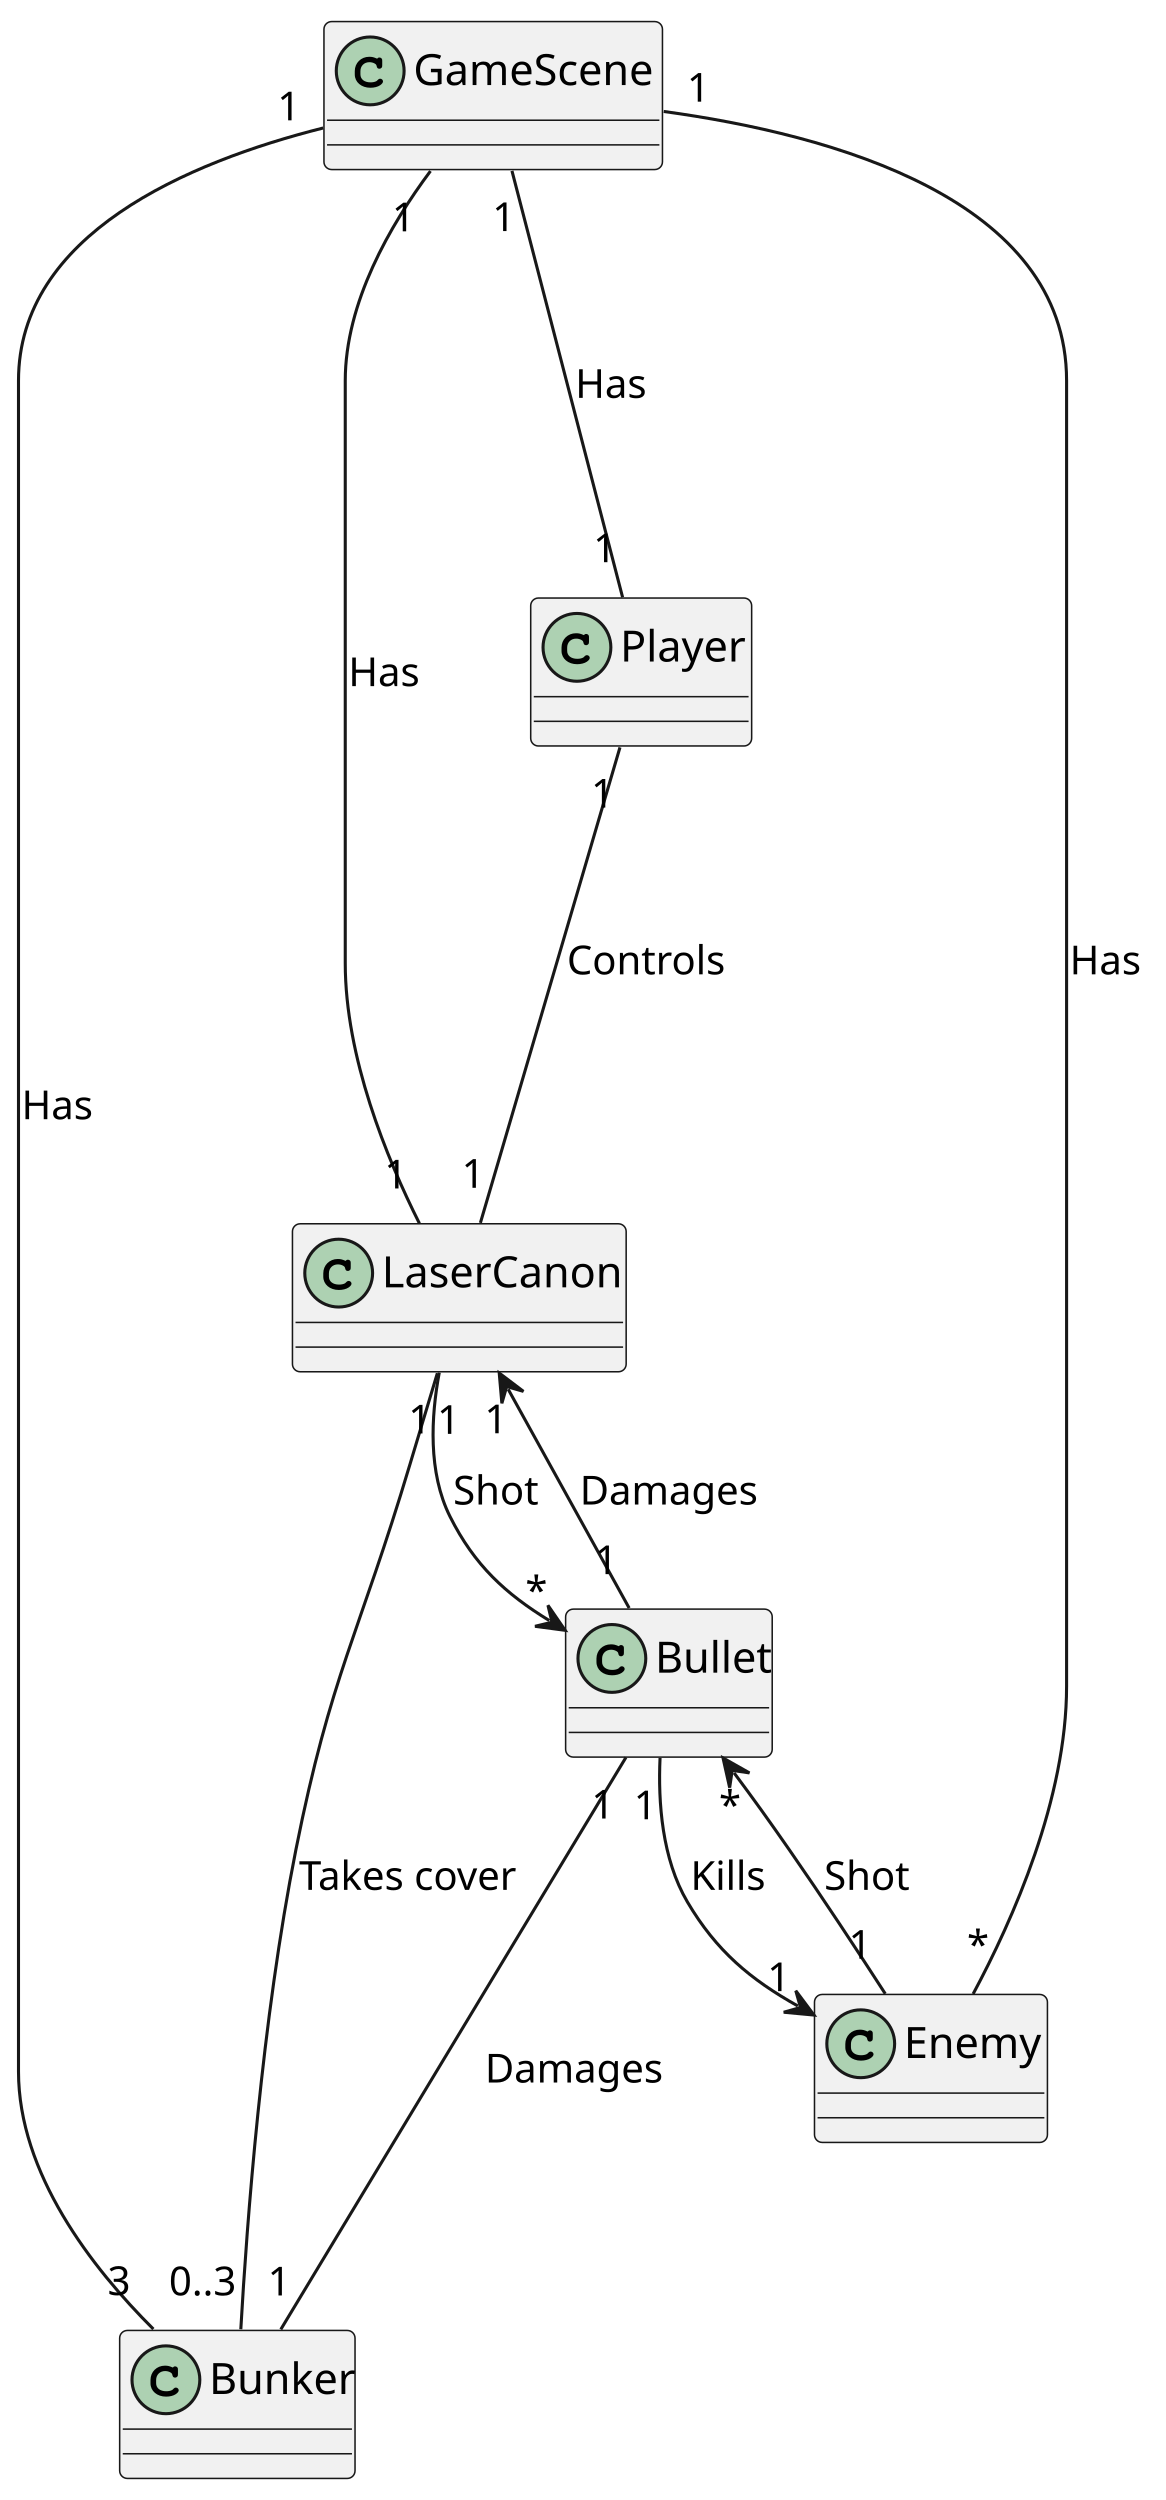
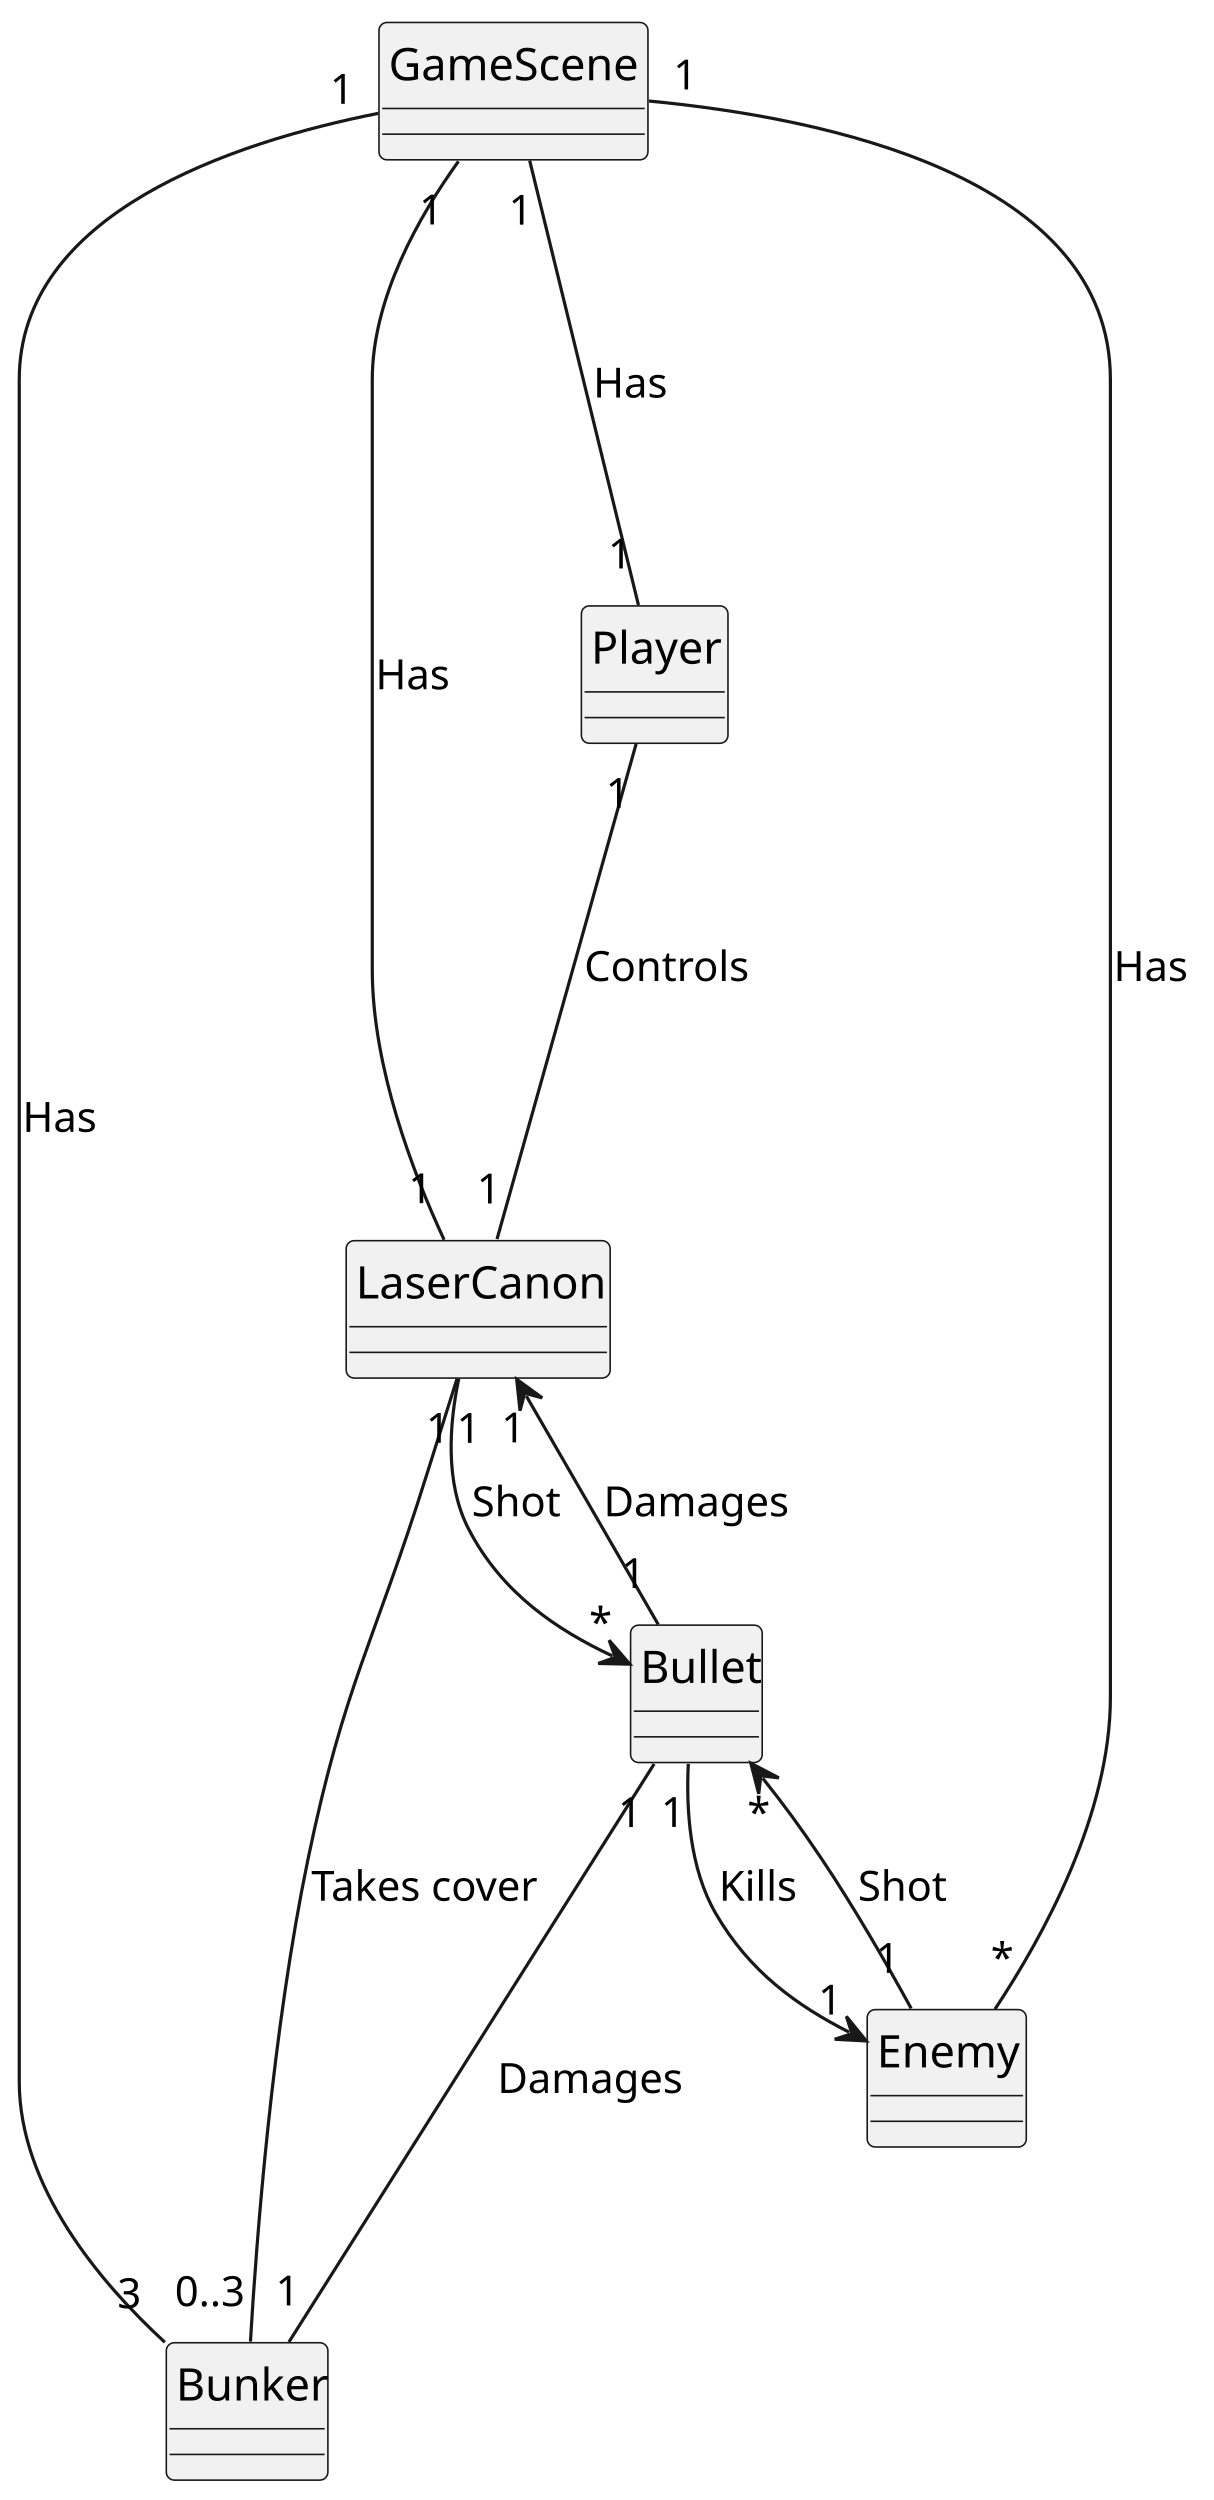
- <svg xmlns="http://www.w3.org/2000/svg" contentStyleType="text/css" data-diagram-type="CLASS" height="811px" preserveAspectRatio="none" style="width:378px;height:811px;background:#FFFFFF;" version="1.1" viewBox="0 0 378 811" width="378px" zoomAndPan="magnify">
+ <svg xmlns="http://www.w3.org/2000/svg" contentStyleType="text/css" data-diagram-type="CLASS" height="779px" preserveAspectRatio="none" style="width:378px;height:779px;background:#FFFFFF;" version="1.1" viewBox="0 0 378 779" width="378px" zoomAndPan="magnify">
  <defs />
  <g>
-     <g class="entity" data-entity="GameScene" data-source-line="1" data-uid="ent0002" id="entity_GameScene">
-       <rect fill="#F1F1F1" height="48" rx="2.5" ry="2.5" style="stroke:#181818;stroke-width:0.5;" width="109.812" x="105.09" y="7" />
-       <ellipse cx="120.09" cy="23" fill="#ADD1B2" rx="11" ry="11" style="stroke:#181818;stroke-width:1;" />
-       <path d="M115.09,24.156 C115.09,26.656 117.231,28.469 120.153,28.469 C121.387,28.469 122.559,28.172 123.309,27.656 C123.918,27.234 124.246,26.812 124.246,26.406 C124.246,25.938 123.824,25.531 123.324,25.531 C123.09,25.531 122.871,25.609 122.668,25.812 C122.231,26.25 122.231,26.25 122.059,26.344 C121.606,26.578 120.965,26.719 120.199,26.719 C118.199,26.719 116.918,25.703 116.918,24.125 L116.918,23.078 C116.918,21.375 118.137,20.172 119.84,20.172 C120.418,20.172 120.996,20.312 121.465,20.562 C121.934,20.828 122.106,21.016 122.168,21.375 C122.293,22.047 122.543,22.297 123.074,22.297 C123.356,22.297 123.637,22.156 123.824,21.938 C123.949,21.766 123.996,21.594 123.996,21.156 L123.996,19.797 C123.996,19.375 123.981,19.234 123.856,19.062 C123.684,18.812 123.403,18.656 123.074,18.656 C122.762,18.656 122.559,18.766 122.34,19.031 C121.168,18.531 120.731,18.422 119.778,18.422 C117.106,18.422 115.09,20.438 115.09,23.062 L115.09,24.156 Z " fill="#000000" />
-       <text fill="#000000" font-family="sans-serif" font-size="14" lengthAdjust="spacing" textLength="77.812" x="134.09" y="27.606">GameScene</text>
-       <line style="stroke:#181818;stroke-width:0.5;" x1="106.09" x2="213.902" y1="39" y2="39" />
-       <line style="stroke:#181818;stroke-width:0.5;" x1="106.09" x2="213.902" y1="47" y2="47" />
+     <g class="entity" data-entity="GameScene" data-source-line="4" data-uid="ent0002" id="entity_GameScene">
+       <rect fill="#F1F1F1" height="42.8" rx="2.5" ry="2.5" style="stroke:#181818;stroke-width:0.5;" width="83.812" x="118.09" y="7" />
+       <text fill="#000000" font-family="sans-serif" font-size="14" lengthAdjust="spacing" textLength="77.812" x="121.09" y="25.006">GameScene</text>
+       <line style="stroke:#181818;stroke-width:0.5;" x1="119.09" x2="200.902" y1="33.8" y2="33.8" />
+       <line style="stroke:#181818;stroke-width:0.5;" x1="119.09" x2="200.902" y1="41.8" y2="41.8" />
    </g>
-     <g class="entity" data-entity="Player" data-source-line="1" data-uid="ent0003" id="entity_Player">
-       <rect fill="#F1F1F1" height="48" rx="2.5" ry="2.5" style="stroke:#181818;stroke-width:0.5;" width="71.676" x="172.16" y="194" />
-       <ellipse cx="187.16" cy="210" fill="#ADD1B2" rx="11" ry="11" style="stroke:#181818;stroke-width:1;" />
-       <path d="M182.16,211.156 C182.16,213.656 184.301,215.469 187.222,215.469 C188.457,215.469 189.629,215.172 190.379,214.656 C190.988,214.234 191.316,213.812 191.316,213.406 C191.316,212.938 190.894,212.531 190.394,212.531 C190.16,212.531 189.941,212.609 189.738,212.812 C189.301,213.25 189.301,213.25 189.129,213.344 C188.676,213.578 188.035,213.719 187.269,213.719 C185.269,213.719 183.988,212.703 183.988,211.125 L183.988,210.078 C183.988,208.375 185.207,207.172 186.91,207.172 C187.488,207.172 188.066,207.312 188.535,207.562 C189.004,207.828 189.176,208.016 189.238,208.375 C189.363,209.047 189.613,209.297 190.144,209.297 C190.426,209.297 190.707,209.156 190.894,208.938 C191.019,208.766 191.066,208.594 191.066,208.156 L191.066,206.797 C191.066,206.375 191.051,206.234 190.926,206.062 C190.754,205.812 190.472,205.656 190.144,205.656 C189.832,205.656 189.629,205.766 189.41,206.031 C188.238,205.531 187.801,205.422 186.847,205.422 C184.176,205.422 182.16,207.438 182.16,210.062 L182.16,211.156 Z " fill="#000000" />
-       <text fill="#000000" font-family="sans-serif" font-size="14" lengthAdjust="spacing" textLength="39.676" x="201.16" y="214.606">Player</text>
-       <line style="stroke:#181818;stroke-width:0.5;" x1="173.16" x2="242.836" y1="226" y2="226" />
-       <line style="stroke:#181818;stroke-width:0.5;" x1="173.16" x2="242.836" y1="234" y2="234" />
+     <g class="entity" data-entity="Player" data-source-line="4" data-uid="ent0003" id="entity_Player">
+       <rect fill="#F1F1F1" height="42.8" rx="2.5" ry="2.5" style="stroke:#181818;stroke-width:0.5;" width="45.676" x="181.16" y="188.8" />
+       <text fill="#000000" font-family="sans-serif" font-size="14" lengthAdjust="spacing" textLength="39.676" x="184.16" y="206.806">Player</text>
+       <line style="stroke:#181818;stroke-width:0.5;" x1="182.16" x2="225.836" y1="215.6" y2="215.6" />
+       <line style="stroke:#181818;stroke-width:0.5;" x1="182.16" x2="225.836" y1="223.6" y2="223.6" />
    </g>
-     <g class="entity" data-entity="LaserCanon" data-source-line="2" data-uid="ent0005" id="entity_LaserCanon">
-       <rect fill="#F1F1F1" height="48" rx="2.5" ry="2.5" style="stroke:#181818;stroke-width:0.5;" width="108.258" x="94.87" y="397" />
-       <ellipse cx="109.87" cy="413" fill="#ADD1B2" rx="11" ry="11" style="stroke:#181818;stroke-width:1;" />
-       <path d="M104.87,414.156 C104.87,416.656 107.011,418.469 109.933,418.469 C111.167,418.469 112.339,418.172 113.089,417.656 C113.698,417.234 114.026,416.812 114.026,416.406 C114.026,415.938 113.604,415.531 113.104,415.531 C112.87,415.531 112.651,415.609 112.448,415.812 C112.011,416.25 112.011,416.25 111.839,416.344 C111.386,416.578 110.745,416.719 109.979,416.719 C107.979,416.719 106.698,415.703 106.698,414.125 L106.698,413.078 C106.698,411.375 107.917,410.172 109.62,410.172 C110.198,410.172 110.776,410.312 111.245,410.562 C111.714,410.828 111.886,411.016 111.948,411.375 C112.073,412.047 112.323,412.297 112.854,412.297 C113.136,412.297 113.417,412.156 113.604,411.938 C113.729,411.766 113.776,411.594 113.776,411.156 L113.776,409.797 C113.776,409.375 113.761,409.234 113.636,409.062 C113.464,408.812 113.183,408.656 112.854,408.656 C112.542,408.656 112.339,408.766 112.12,409.031 C110.948,408.531 110.511,408.422 109.558,408.422 C106.886,408.422 104.87,410.438 104.87,413.062 L104.87,414.156 Z " fill="#000000" />
-       <text fill="#000000" font-family="sans-serif" font-size="14" lengthAdjust="spacing" textLength="76.258" x="123.87" y="417.606">LaserCanon</text>
-       <line style="stroke:#181818;stroke-width:0.5;" x1="95.87" x2="202.128" y1="429" y2="429" />
-       <line style="stroke:#181818;stroke-width:0.5;" x1="95.87" x2="202.128" y1="437" y2="437" />
+     <g class="entity" data-entity="LaserCanon" data-source-line="5" data-uid="ent0005" id="entity_LaserCanon">
+       <rect fill="#F1F1F1" height="42.8" rx="2.5" ry="2.5" style="stroke:#181818;stroke-width:0.5;" width="82.258" x="107.87" y="386.6" />
+       <text fill="#000000" font-family="sans-serif" font-size="14" lengthAdjust="spacing" textLength="76.258" x="110.87" y="404.606">LaserCanon</text>
+       <line style="stroke:#181818;stroke-width:0.5;" x1="108.87" x2="189.128" y1="413.4" y2="413.4" />
+       <line style="stroke:#181818;stroke-width:0.5;" x1="108.87" x2="189.128" y1="421.4" y2="421.4" />
    </g>
-     <g class="entity" data-entity="Bunker" data-source-line="3" data-uid="ent0007" id="entity_Bunker">
-       <rect fill="#F1F1F1" height="48" rx="2.5" ry="2.5" style="stroke:#181818;stroke-width:0.5;" width="76.352" x="38.82" y="756" />
-       <ellipse cx="53.82" cy="772" fill="#ADD1B2" rx="11" ry="11" style="stroke:#181818;stroke-width:1;" />
-       <path d="M48.82,773.156 C48.82,775.656 50.961,777.469 53.883,777.469 C55.117,777.469 56.289,777.172 57.039,776.656 C57.648,776.234 57.976,775.812 57.976,775.406 C57.976,774.938 57.554,774.531 57.054,774.531 C56.82,774.531 56.601,774.609 56.398,774.812 C55.961,775.25 55.961,775.25 55.789,775.344 C55.336,775.578 54.695,775.719 53.929,775.719 C51.929,775.719 50.648,774.703 50.648,773.125 L50.648,772.078 C50.648,770.375 51.867,769.172 53.57,769.172 C54.148,769.172 54.726,769.312 55.195,769.562 C55.664,769.828 55.836,770.016 55.898,770.375 C56.023,771.047 56.273,771.297 56.804,771.297 C57.086,771.297 57.367,771.156 57.554,770.938 C57.679,770.766 57.726,770.594 57.726,770.156 L57.726,768.797 C57.726,768.375 57.711,768.234 57.586,768.062 C57.414,767.812 57.133,767.656 56.804,767.656 C56.492,767.656 56.289,767.766 56.07,768.031 C54.898,767.531 54.461,767.422 53.508,767.422 C50.836,767.422 48.82,769.438 48.82,772.062 L48.82,773.156 Z " fill="#000000" />
-       <text fill="#000000" font-family="sans-serif" font-size="14" lengthAdjust="spacing" textLength="44.352" x="67.82" y="776.606">Bunker</text>
-       <line style="stroke:#181818;stroke-width:0.5;" x1="39.82" x2="114.172" y1="788" y2="788" />
-       <line style="stroke:#181818;stroke-width:0.5;" x1="39.82" x2="114.172" y1="796" y2="796" />
+     <g class="entity" data-entity="Bunker" data-source-line="6" data-uid="ent0007" id="entity_Bunker">
+       <rect fill="#F1F1F1" height="42.8" rx="2.5" ry="2.5" style="stroke:#181818;stroke-width:0.5;" width="50.352" x="51.82" y="730" />
+       <text fill="#000000" font-family="sans-serif" font-size="14" lengthAdjust="spacing" textLength="44.352" x="54.82" y="748.006">Bunker</text>
+       <line style="stroke:#181818;stroke-width:0.5;" x1="52.82" x2="101.172" y1="756.8" y2="756.8" />
+       <line style="stroke:#181818;stroke-width:0.5;" x1="52.82" x2="101.172" y1="764.8" y2="764.8" />
    </g>
-     <g class="entity" data-entity="Enemy" data-source-line="4" data-uid="ent0009" id="entity_Enemy">
-       <rect fill="#F1F1F1" height="48" rx="2.5" ry="2.5" style="stroke:#181818;stroke-width:0.5;" width="75.568" x="264.22" y="647" />
-       <ellipse cx="279.22" cy="663" fill="#ADD1B2" rx="11" ry="11" style="stroke:#181818;stroke-width:1;" />
-       <path d="M274.22,664.156 C274.22,666.656 276.361,668.469 279.283,668.469 C280.517,668.469 281.689,668.172 282.439,667.656 C283.048,667.234 283.376,666.812 283.376,666.406 C283.376,665.938 282.954,665.531 282.454,665.531 C282.22,665.531 282.001,665.609 281.798,665.812 C281.361,666.25 281.361,666.25 281.189,666.344 C280.736,666.578 280.095,666.719 279.329,666.719 C277.329,666.719 276.048,665.703 276.048,664.125 L276.048,663.078 C276.048,661.375 277.267,660.172 278.97,660.172 C279.548,660.172 280.126,660.312 280.595,660.562 C281.064,660.828 281.236,661.016 281.298,661.375 C281.423,662.047 281.673,662.297 282.204,662.297 C282.486,662.297 282.767,662.156 282.954,661.938 C283.079,661.766 283.126,661.594 283.126,661.156 L283.126,659.797 C283.126,659.375 283.111,659.234 282.986,659.062 C282.814,658.812 282.533,658.656 282.204,658.656 C281.892,658.656 281.689,658.766 281.47,659.031 C280.298,658.531 279.861,658.422 278.908,658.422 C276.236,658.422 274.22,660.438 274.22,663.062 L274.22,664.156 Z " fill="#000000" />
-       <text fill="#000000" font-family="sans-serif" font-size="14" lengthAdjust="spacing" textLength="43.568" x="293.22" y="667.606">Enemy</text>
-       <line style="stroke:#181818;stroke-width:0.5;" x1="265.22" x2="338.788" y1="679" y2="679" />
-       <line style="stroke:#181818;stroke-width:0.5;" x1="265.22" x2="338.788" y1="687" y2="687" />
+     <g class="entity" data-entity="Enemy" data-source-line="7" data-uid="ent0009" id="entity_Enemy">
+       <rect fill="#F1F1F1" height="42.8" rx="2.5" ry="2.5" style="stroke:#181818;stroke-width:0.5;" width="49.568" x="270.22" y="626.2" />
+       <text fill="#000000" font-family="sans-serif" font-size="14" lengthAdjust="spacing" textLength="43.568" x="273.22" y="644.206">Enemy</text>
+       <line style="stroke:#181818;stroke-width:0.5;" x1="271.22" x2="318.788" y1="653" y2="653" />
+       <line style="stroke:#181818;stroke-width:0.5;" x1="271.22" x2="318.788" y1="661" y2="661" />
    </g>
-     <g class="entity" data-entity="Bullet" data-source-line="8" data-uid="ent0012" id="entity_Bullet">
-       <rect fill="#F1F1F1" height="48" rx="2.5" ry="2.5" style="stroke:#181818;stroke-width:0.5;" width="67.014" x="183.49" y="522" />
-       <ellipse cx="198.49" cy="538" fill="#ADD1B2" rx="11" ry="11" style="stroke:#181818;stroke-width:1;" />
-       <path d="M193.49,539.156 C193.49,541.656 195.631,543.469 198.553,543.469 C199.787,543.469 200.959,543.172 201.709,542.656 C202.318,542.234 202.646,541.812 202.646,541.406 C202.646,540.938 202.224,540.531 201.724,540.531 C201.49,540.531 201.271,540.609 201.068,540.812 C200.631,541.25 200.631,541.25 200.459,541.344 C200.006,541.578 199.365,541.719 198.599,541.719 C196.599,541.719 195.318,540.703 195.318,539.125 L195.318,538.078 C195.318,536.375 196.537,535.172 198.24,535.172 C198.818,535.172 199.396,535.312 199.865,535.562 C200.334,535.828 200.506,536.016 200.568,536.375 C200.693,537.047 200.943,537.297 201.474,537.297 C201.756,537.297 202.037,537.156 202.224,536.938 C202.349,536.766 202.396,536.594 202.396,536.156 L202.396,534.797 C202.396,534.375 202.381,534.234 202.256,534.062 C202.084,533.812 201.803,533.656 201.474,533.656 C201.162,533.656 200.959,533.766 200.74,534.031 C199.568,533.531 199.131,533.422 198.178,533.422 C195.506,533.422 193.49,535.438 193.49,538.062 L193.49,539.156 Z " fill="#000000" />
-       <text fill="#000000" font-family="sans-serif" font-size="14" lengthAdjust="spacing" textLength="35.014" x="212.49" y="542.606">Bullet</text>
-       <line style="stroke:#181818;stroke-width:0.5;" x1="184.49" x2="249.504" y1="554" y2="554" />
-       <line style="stroke:#181818;stroke-width:0.5;" x1="184.49" x2="249.504" y1="562" y2="562" />
+     <g class="entity" data-entity="Bullet" data-source-line="11" data-uid="ent0012" id="entity_Bullet">
+       <rect fill="#F1F1F1" height="42.8" rx="2.5" ry="2.5" style="stroke:#181818;stroke-width:0.5;" width="41.014" x="196.49" y="506.4" />
+       <text fill="#000000" font-family="sans-serif" font-size="14" lengthAdjust="spacing" textLength="35.014" x="199.49" y="524.406">Bullet</text>
+       <line style="stroke:#181818;stroke-width:0.5;" x1="197.49" x2="236.504" y1="533.2" y2="533.2" />
+       <line style="stroke:#181818;stroke-width:0.5;" x1="197.49" x2="236.504" y1="541.2" y2="541.2" />
    </g>
-     <g class="link" data-entity-1="GameScene" data-entity-2="Player" data-source-line="1" data-uid="lnk4" id="link_GameScene_Player">
-       <path codeLine="1" d="M166.08,55.43 C175.31,91.02 192.77,158.29 201.97,193.76" fill="none" id="GameScene-Player" style="stroke:#181818;stroke-width:1;" />
-       <text fill="#000000" font-family="sans-serif" font-size="13" lengthAdjust="spacing" textLength="23.114" x="186.6" y="129.077">Has</text>
-       <text fill="#000000" font-family="sans-serif" font-size="13" lengthAdjust="spacing" textLength="7.228" x="159.704" y="74.96">1</text>
-       <text fill="#000000" font-family="sans-serif" font-size="13" lengthAdjust="spacing" textLength="7.228" x="192.44" y="182.387">1</text>
+     <g class="link" data-entity-1="GameScene" data-entity-2="Player" data-source-line="4" data-uid="lnk4" id="link_GameScene_Player">
+       <path codeLine="4" d="M165.05,50.03 C173.51,84.62 190.47,153.93 198.94,188.54" fill="none" id="GameScene-Player" style="stroke:#181818;stroke-width:1;" />
+       <text fill="#000000" font-family="sans-serif" font-size="13" lengthAdjust="spacing" textLength="23.114" x="184.83" y="123.877">Has</text>
+       <text fill="#000000" font-family="sans-serif" font-size="13" lengthAdjust="spacing" textLength="7.228" x="158.498" y="70.016">1</text>
+       <text fill="#000000" font-family="sans-serif" font-size="13" lengthAdjust="spacing" textLength="7.228" x="189.46" y="177.139">1</text>
    </g>
-     <g class="link" data-entity-1="GameScene" data-entity-2="LaserCanon" data-source-line="2" data-uid="lnk6" id="link_GameScene_LaserCanon">
-       <path codeLine="2" d="M139.64,55.49 C126.56,73.02 112,98.21 112,123.5 C112,123.5 112,123.5 112,312.5 C112,342.9 125.39,375.62 136.06,396.88" fill="none" id="GameScene-LaserCanon" style="stroke:#181818;stroke-width:1;" />
-       <text fill="#000000" font-family="sans-serif" font-size="13" lengthAdjust="spacing" textLength="23.114" x="113" y="222.577">Has</text>
-       <text fill="#000000" font-family="sans-serif" font-size="13" lengthAdjust="spacing" textLength="7.228" x="127.15" y="75.034">1</text>
-       <text fill="#000000" font-family="sans-serif" font-size="13" lengthAdjust="spacing" textLength="7.228" x="124.673" y="385.54">1</text>
+     <g class="link" data-entity-1="GameScene" data-entity-2="LaserCanon" data-source-line="5" data-uid="lnk6" id="link_GameScene_LaserCanon">
+       <path codeLine="5" d="M142.86,50.26 C130.51,67.43 116,92.99 116,118.3 C116,118.3 116,118.3 116,302.1 C116,332.46 128.73,365.57 138.38,386.31" fill="none" id="GameScene-LaserCanon" style="stroke:#181818;stroke-width:1;" />
+       <text fill="#000000" font-family="sans-serif" font-size="13" lengthAdjust="spacing" textLength="23.114" x="117" y="214.777">Has</text>
+       <text fill="#000000" font-family="sans-serif" font-size="13" lengthAdjust="spacing" textLength="7.228" x="130.601" y="69.937">1</text>
+       <text fill="#000000" font-family="sans-serif" font-size="13" lengthAdjust="spacing" textLength="7.228" x="127.266" y="374.901">1</text>
    </g>
-     <g class="link" data-entity-1="GameScene" data-entity-2="Bunker" data-source-line="3" data-uid="lnk8" id="link_GameScene_Bunker">
-       <path codeLine="3" d="M104.84,41.52 C60.65,52.68 6,76.07 6,123.5 C6,123.5 6,123.5 6,672 C6,705 29.73,735.6 49.75,755.55" fill="none" id="GameScene-Bunker" style="stroke:#181818;stroke-width:1;" />
-       <text fill="#000000" font-family="sans-serif" font-size="13" lengthAdjust="spacing" textLength="23.114" x="7" y="363.077">Has</text>
-       <text fill="#000000" font-family="sans-serif" font-size="13" lengthAdjust="spacing" textLength="7.228" x="89.973" y="39.043">1</text>
-       <text fill="#000000" font-family="sans-serif" font-size="13" lengthAdjust="spacing" textLength="7.228" x="34.901" y="744.517">3</text>
+     <g class="link" data-entity-1="GameScene" data-entity-2="Bunker" data-source-line="6" data-uid="lnk8" id="link_GameScene_Bunker">
+       <path codeLine="6" d="M117.92,35.31 C72.32,44.36 6,66.44 6,118.3 C6,118.3 6,118.3 6,648.6 C6,681.35 31.03,711.1 51.37,729.86" fill="none" id="GameScene-Bunker" style="stroke:#181818;stroke-width:1;" />
+       <text fill="#000000" font-family="sans-serif" font-size="13" lengthAdjust="spacing" textLength="23.114" x="7" y="352.677">Has</text>
+       <text fill="#000000" font-family="sans-serif" font-size="13" lengthAdjust="spacing" textLength="7.228" x="102.822" y="32.335">1</text>
+       <text fill="#000000" font-family="sans-serif" font-size="13" lengthAdjust="spacing" textLength="7.228" x="36.573" y="719.213">3</text>
    </g>
-     <g class="link" data-entity-1="GameScene" data-entity-2="Enemy" data-source-line="4" data-uid="lnk10" id="link_GameScene_Enemy">
-       <path codeLine="4" d="M215.3,36.16 C270.13,43.66 346,64.66 346,123.5 C346,123.5 346,123.5 346,547 C346,583.51 328.6,622.75 315.68,646.84" fill="none" id="GameScene-Enemy" style="stroke:#181818;stroke-width:1;" />
-       <text fill="#000000" font-family="sans-serif" font-size="13" lengthAdjust="spacing" textLength="23.114" x="347" y="316.077">Has</text>
-       <text fill="#000000" font-family="sans-serif" font-size="13" lengthAdjust="spacing" textLength="7.228" x="222.849" y="32.976">1</text>
-       <text fill="#000000" font-family="sans-serif" font-size="13" lengthAdjust="spacing" textLength="5.057" x="313.691" y="635.489">*</text>
+     <g class="link" data-entity-1="GameScene" data-entity-2="Enemy" data-source-line="7" data-uid="lnk10" id="link_GameScene_Enemy">
+       <path codeLine="7" d="M202.21,31.48 C257.08,36.7 346,54.95 346,118.3 C346,118.3 346,118.3 346,528.8 C346,565.35 325.07,603.41 310.03,626.05" fill="none" id="GameScene-Enemy" style="stroke:#181818;stroke-width:1;" />
+       <text fill="#000000" font-family="sans-serif" font-size="13" lengthAdjust="spacing" textLength="23.114" x="347" y="305.677">Has</text>
+       <text fill="#000000" font-family="sans-serif" font-size="13" lengthAdjust="spacing" textLength="7.228" x="209.8" y="27.875">1</text>
+       <text fill="#000000" font-family="sans-serif" font-size="13" lengthAdjust="spacing" textLength="5.057" x="308.718" y="614.682">*</text>
    </g>
-     <g class="link" data-entity-1="Player" data-entity-2="LaserCanon" data-source-line="6" data-uid="lnk11" id="link_Player_LaserCanon">
-       <path codeLine="6" d="M201.12,242.45 C189.75,281.18 167.18,358.07 155.84,396.7" fill="none" id="Player-LaserCanon" style="stroke:#181818;stroke-width:1;" />
-       <text fill="#000000" font-family="sans-serif" font-size="13" lengthAdjust="spacing" textLength="48.399" x="183.91" y="316.077">Controls</text>
-       <text fill="#000000" font-family="sans-serif" font-size="13" lengthAdjust="spacing" textLength="7.228" x="191.746" y="261.985">1</text>
-       <text fill="#000000" font-family="sans-serif" font-size="13" lengthAdjust="spacing" textLength="7.228" x="149.769" y="385.311">1</text>
+     <g class="link" data-entity-1="Player" data-entity-2="LaserCanon" data-source-line="9" data-uid="lnk11" id="link_Player_LaserCanon">
+       <path codeLine="9" d="M198.22,231.78 C187.68,269.29 165.47,348.37 154.87,386.1" fill="none" id="Player-LaserCanon" style="stroke:#181818;stroke-width:1;" />
+       <text fill="#000000" font-family="sans-serif" font-size="13" lengthAdjust="spacing" textLength="48.399" x="182.06" y="305.677">Controls</text>
+       <text fill="#000000" font-family="sans-serif" font-size="13" lengthAdjust="spacing" textLength="7.228" x="188.757" y="251.753">1</text>
+       <text fill="#000000" font-family="sans-serif" font-size="13" lengthAdjust="spacing" textLength="7.228" x="148.569" y="374.993">1</text>
    </g>
-     <g class="link" data-entity-1="LaserCanon" data-entity-2="Bullet" data-source-line="8" data-uid="lnk13" id="link_LaserCanon_Bullet">
-       <path codeLine="8" d="M142.5,445.26 C139.83,459.48 138.8,477.65 146,492 C153.93,507.81 163.947,516.971 178.217,525.731" fill="none" id="LaserCanon-to-Bullet" style="stroke:#181818;stroke-width:1;" />
-       <polygon fill="#181818" points="183.33,528.87,177.753,520.753,179.069,526.254,173.567,527.571,183.33,528.87" style="stroke:#181818;stroke-width:1;" />
-       <text fill="#000000" font-family="sans-serif" font-size="13" lengthAdjust="spacing" textLength="26.741" x="147" y="488.077">Shot</text>
-       <text fill="#000000" font-family="sans-serif" font-size="13" lengthAdjust="spacing" textLength="7.228" x="141.797" y="465.152">1</text>
-       <text fill="#000000" font-family="sans-serif" font-size="13" lengthAdjust="spacing" textLength="5.057" x="170.425" y="520.625">*</text>
+     <g class="link" data-entity-1="LaserCanon" data-entity-2="Bullet" data-source-line="11" data-uid="lnk13" id="link_LaserCanon_Bullet">
+       <path codeLine="11" d="M142.95,429.61 C140.03,443.58 138.58,462.04 146,476.4 C156.47,496.68 173.861,508.015 190.821,515.995" fill="none" id="LaserCanon-to-Bullet" style="stroke:#181818;stroke-width:1;" />
+       <polygon fill="#181818" points="196.25,518.55,189.809,511.099,191.726,516.421,186.403,518.338,196.25,518.55" style="stroke:#181818;stroke-width:1;" />
+       <text fill="#000000" font-family="sans-serif" font-size="13" lengthAdjust="spacing" textLength="26.741" x="147" y="472.477">Shot</text>
+       <text fill="#000000" font-family="sans-serif" font-size="13" lengthAdjust="spacing" textLength="7.228" x="142.296" y="449.591">1</text>
+       <text fill="#000000" font-family="sans-serif" font-size="13" lengthAdjust="spacing" textLength="5.057" x="183.559" y="510.178">*</text>
    </g>
-     <g class="link" data-entity-1="Bullet" data-entity-2="LaserCanon" data-source-line="9" data-uid="lnk14" id="link_Bullet_LaserCanon">
-       <path codeLine="9" d="M204.1,521.66 C192.01,499.8 176.953,472.561 164.853,450.671" fill="none" id="Bullet-to-LaserCanon" style="stroke:#181818;stroke-width:1;" />
-       <polygon fill="#181818" points="161.95,445.42,162.803,455.232,164.369,449.796,169.805,451.362,161.95,445.42" style="stroke:#181818;stroke-width:1;" />
-       <text fill="#000000" font-family="sans-serif" font-size="13" lengthAdjust="spacing" textLength="55.627" x="188.07" y="488.077">Damages</text>
-       <text fill="#000000" font-family="sans-serif" font-size="13" lengthAdjust="spacing" textLength="7.228" x="192.928" y="510.655">1</text>
-       <text fill="#000000" font-family="sans-serif" font-size="13" lengthAdjust="spacing" textLength="7.228" x="157.162" y="464.948">1</text>
+     <g class="link" data-entity-1="Bullet" data-entity-2="LaserCanon" data-source-line="12" data-uid="lnk14" id="link_Bullet_LaserCanon">
+       <path codeLine="12" d="M205.12,506.22 C192.73,484.76 176.43,456.516 164,434.986" fill="none" id="Bullet-to-LaserCanon" style="stroke:#181818;stroke-width:1;" />
+       <polygon fill="#181818" points="161,429.79,162.036,439.584,163.5,434.12,168.964,435.584,161,429.79" style="stroke:#181818;stroke-width:1;" />
+       <text fill="#000000" font-family="sans-serif" font-size="13" lengthAdjust="spacing" textLength="55.627" x="188.07" y="472.477">Damages</text>
+       <text fill="#000000" font-family="sans-serif" font-size="13" lengthAdjust="spacing" textLength="7.228" x="193.637" y="494.843">1</text>
+       <text fill="#000000" font-family="sans-serif" font-size="13" lengthAdjust="spacing" textLength="7.228" x="156.208" y="449.45">1</text>
    </g>
-     <g class="link" data-entity-1="Enemy" data-entity-2="Bullet" data-source-line="11" data-uid="lnk15" id="link_Enemy_Bullet">
-       <path codeLine="11" d="M287.18,646.78 C278.31,633.05 266.71,615.4 256,600 C249.15,590.15 244.935,584.289 238.125,575.109" fill="none" id="Enemy-to-Bullet" style="stroke:#181818;stroke-width:1;" />
-       <polygon fill="#181818" points="234.55,570.29,236.7,579.901,237.529,574.306,243.125,575.135,234.55,570.29" style="stroke:#181818;stroke-width:1;" />
-       <text fill="#000000" font-family="sans-serif" font-size="13" lengthAdjust="spacing" textLength="26.741" x="267.36" y="613.077">Shot</text>
-       <text fill="#000000" font-family="sans-serif" font-size="13" lengthAdjust="spacing" textLength="7.228" x="275.286" y="635.413">1</text>
-       <text fill="#000000" font-family="sans-serif" font-size="13" lengthAdjust="spacing" textLength="5.057" x="233.226" y="590.189">*</text>
+     <g class="link" data-entity-1="Enemy" data-entity-2="Bullet" data-source-line="14" data-uid="lnk15" id="link_Enemy_Bullet">
+       <path codeLine="14" d="M283.92,625.82 C276.47,612.26 266.18,594.35 256,579.2 C249.21,569.1 244.789,563.071 237.689,554.12" fill="none" id="Enemy-to-Bullet" style="stroke:#181818;stroke-width:1;" />
+       <polygon fill="#181818" points="233.96,549.42,236.42,558.957,237.067,553.337,242.687,553.985,233.96,549.42" style="stroke:#181818;stroke-width:1;" />
+       <text fill="#000000" font-family="sans-serif" font-size="13" lengthAdjust="spacing" textLength="26.741" x="267.34" y="592.277">Shot</text>
+       <text fill="#000000" font-family="sans-serif" font-size="13" lengthAdjust="spacing" textLength="7.228" x="272.85" y="614.746">1</text>
+       <text fill="#000000" font-family="sans-serif" font-size="13" lengthAdjust="spacing" textLength="5.057" x="232.855" y="569.404">*</text>
    </g>
-     <g class="link" data-entity-1="Bullet" data-entity-2="Enemy" data-source-line="12" data-uid="lnk16" id="link_Bullet_Enemy">
-       <path codeLine="12" d="M214.12,570.27 C213.46,584.68 214.76,603.03 223,617 C232.39,632.93 243.456,642.136 258.816,650.746" fill="none" id="Bullet-to-Enemy" style="stroke:#181818;stroke-width:1;" />
-       <polygon fill="#181818" points="264.05,653.68,258.155,645.79,259.688,651.235,254.243,652.769,264.05,653.68" style="stroke:#181818;stroke-width:1;" />
-       <text fill="#000000" font-family="sans-serif" font-size="13" lengthAdjust="spacing" textLength="23.829" x="224" y="613.077">Kills</text>
-       <text fill="#000000" font-family="sans-serif" font-size="13" lengthAdjust="spacing" textLength="7.228" x="205.593" y="590.164">1</text>
-       <text fill="#000000" font-family="sans-serif" font-size="13" lengthAdjust="spacing" textLength="7.228" x="248.911" y="645.93">1</text>
+     <g class="link" data-entity-1="Bullet" data-entity-2="Enemy" data-source-line="15" data-uid="lnk16" id="link_Bullet_Enemy">
+       <path codeLine="15" d="M214.48,549.61 C213.77,563.68 214.88,582.17 223,596.2 C233.54,614.43 248.295,624.923 264.585,633.234" fill="none" id="Bullet-to-Enemy" style="stroke:#181818;stroke-width:1;" />
+       <polygon fill="#181818" points="269.93,635.96,263.731,628.307,265.476,633.688,260.095,635.433,269.93,635.96" style="stroke:#181818;stroke-width:1;" />
+       <text fill="#000000" font-family="sans-serif" font-size="13" lengthAdjust="spacing" textLength="23.829" x="224" y="592.277">Kills</text>
+       <text fill="#000000" font-family="sans-serif" font-size="13" lengthAdjust="spacing" textLength="7.228" x="205.967" y="569.275">1</text>
+       <text fill="#000000" font-family="sans-serif" font-size="13" lengthAdjust="spacing" textLength="7.228" x="254.926" y="627.738">1</text>
    </g>
-     <g class="link" data-entity-1="Bullet" data-entity-2="Bunker" data-source-line="14" data-uid="lnk17" id="link_Bullet_Bunker">
-       <path codeLine="14" d="M203.06,570.09 C176.3,614.45 117.97,711.1 91.09,755.66" fill="none" id="Bullet-Bunker" style="stroke:#181818;stroke-width:1;" />
-       <text fill="#000000" font-family="sans-serif" font-size="13" lengthAdjust="spacing" textLength="55.627" x="157.31" y="675.577">Damages</text>
-       <text fill="#000000" font-family="sans-serif" font-size="13" lengthAdjust="spacing" textLength="7.228" x="191.838" y="589.94">1</text>
-       <text fill="#000000" font-family="sans-serif" font-size="13" lengthAdjust="spacing" textLength="7.228" x="86.834" y="744.655">1</text>
+     <g class="link" data-entity-1="Bullet" data-entity-2="Bunker" data-source-line="17" data-uid="lnk17" id="link_Bullet_Bunker">
+       <path codeLine="17" d="M203.83,549.65 C177.08,591.99 116.67,687.61 90.03,729.77" fill="none" id="Bullet-Bunker" style="stroke:#181818;stroke-width:1;" />
+       <text fill="#000000" font-family="sans-serif" font-size="13" lengthAdjust="spacing" textLength="55.627" x="154.99" y="652.177">Damages</text>
+       <text fill="#000000" font-family="sans-serif" font-size="13" lengthAdjust="spacing" textLength="7.228" x="192.588" y="569.325">1</text>
+       <text fill="#000000" font-family="sans-serif" font-size="13" lengthAdjust="spacing" textLength="7.228" x="85.864" y="718.378">1</text>
    </g>
-     <g class="link" data-entity-1="LaserCanon" data-entity-2="Bunker" data-source-line="15" data-uid="lnk18" id="link_LaserCanon_Bunker">
-       <path codeLine="15" d="M141.88,445.47 C139.1,454.68 135.89,465.33 133,475 C116.41,530.51 107.33,543.18 96,600 C85,655.17 80.08,721.25 78.12,755.62" fill="none" id="LaserCanon-Bunker" style="stroke:#181818;stroke-width:1;" />
-       <text fill="#000000" font-family="sans-serif" font-size="13" lengthAdjust="spacing" textLength="70.798" x="97" y="613.077">Takes cover</text>
-       <text fill="#000000" font-family="sans-serif" font-size="13" lengthAdjust="spacing" textLength="7.228" x="132.451" y="465.009">1</text>
-       <text fill="#000000" font-family="sans-serif" font-size="13" lengthAdjust="spacing" textLength="21.684" x="54.805" y="744.605">0..3</text>
+     <g class="link" data-entity-1="LaserCanon" data-entity-2="Bunker" data-source-line="18" data-uid="lnk18" id="link_LaserCanon_Bunker">
+       <path codeLine="18" d="M142.42,429.59 C139.52,438.71 136.07,449.59 133,459.4 C116.35,512.58 107.35,524.64 96,579.2 C84.86,632.78 79.94,697.24 78.04,729.65" fill="none" id="LaserCanon-Bunker" style="stroke:#181818;stroke-width:1;" />
+       <text fill="#000000" font-family="sans-serif" font-size="13" lengthAdjust="spacing" textLength="70.798" x="97" y="592.277">Takes cover</text>
+       <text fill="#000000" font-family="sans-serif" font-size="13" lengthAdjust="spacing" textLength="7.228" x="132.742" y="449.566">1</text>
+       <text fill="#000000" font-family="sans-serif" font-size="13" lengthAdjust="spacing" textLength="21.684" x="54.477" y="718.585">0..3</text>
    </g>
  </g>
</svg>
